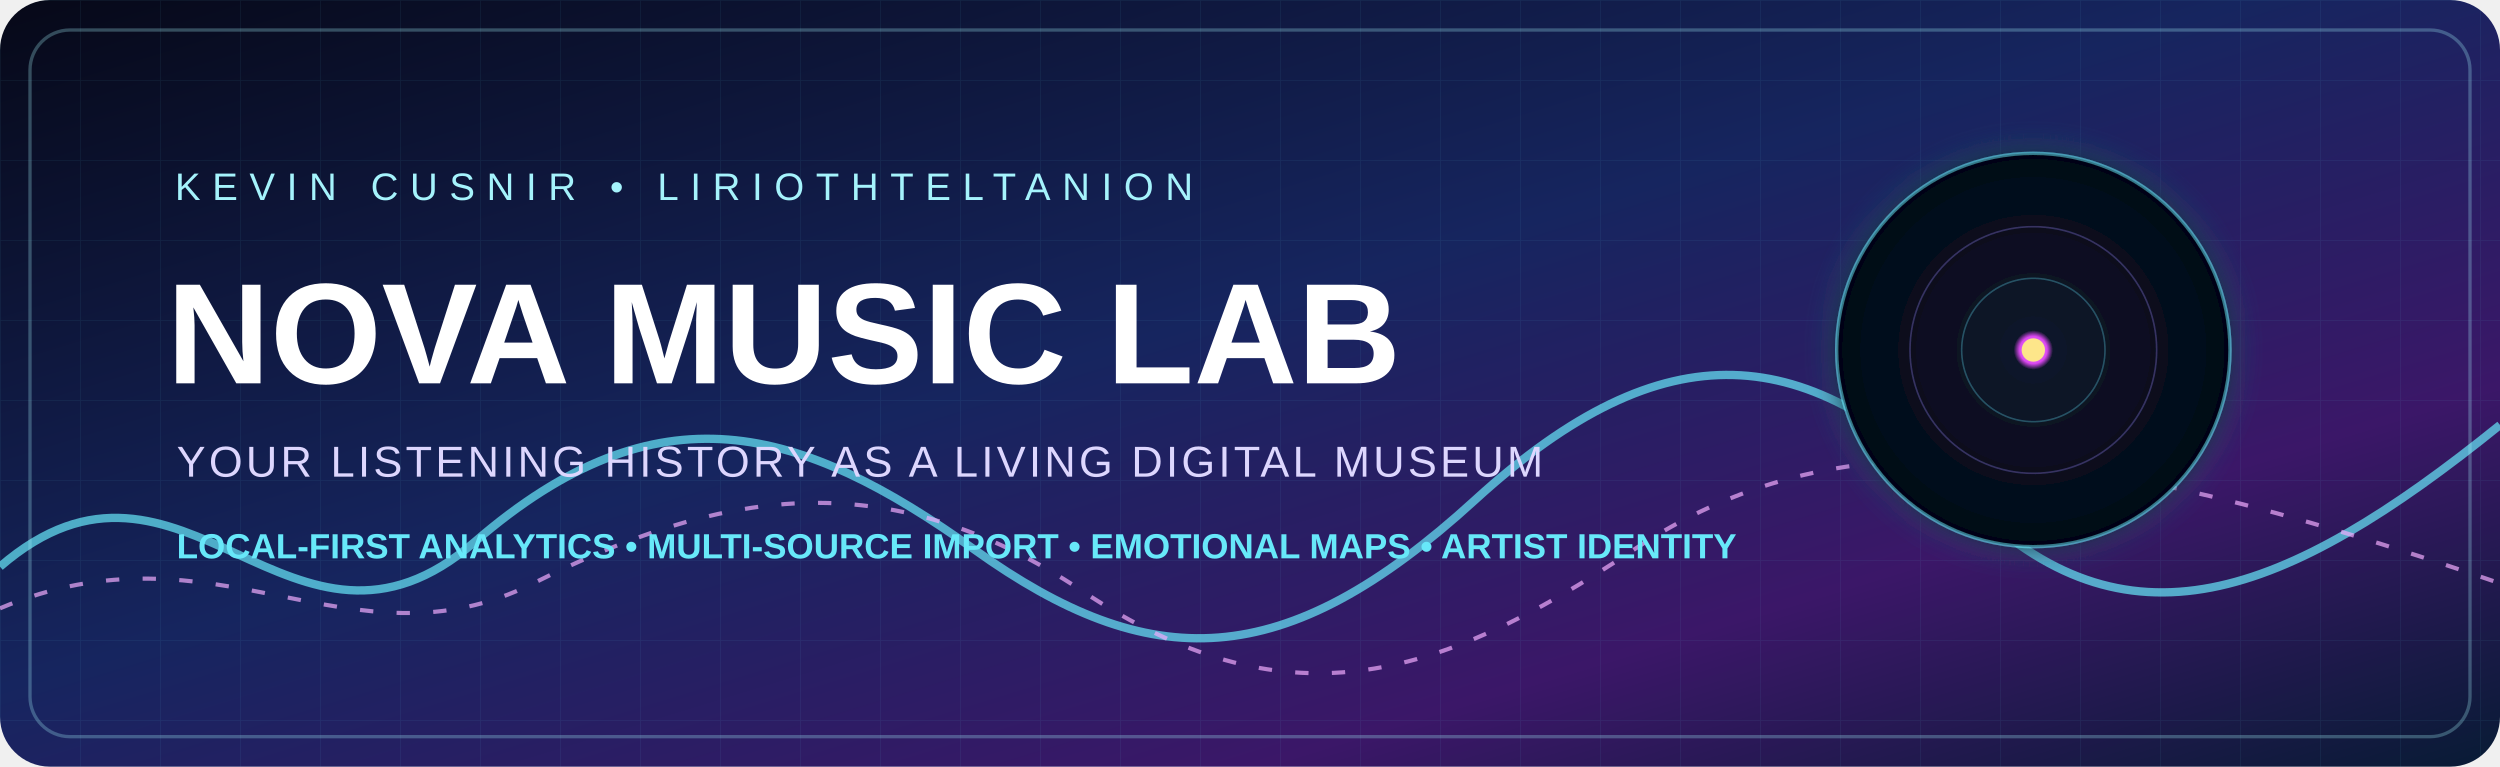
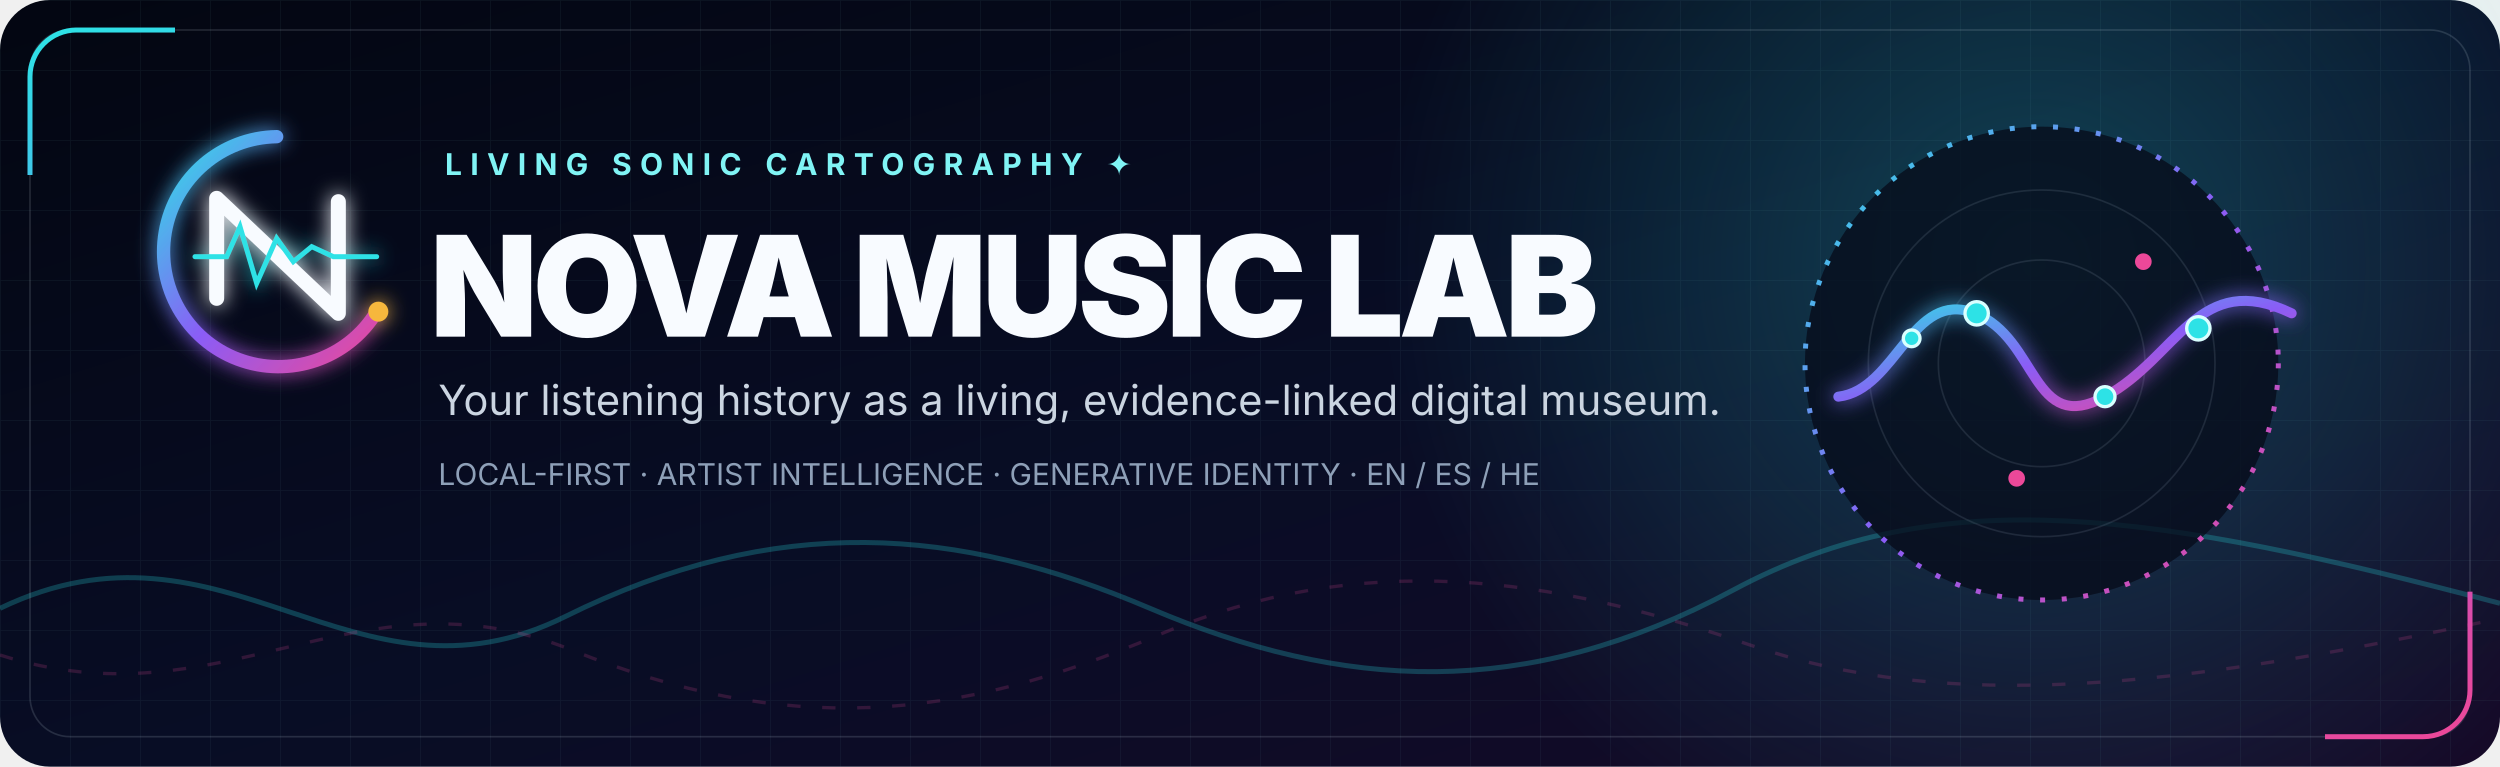
- <svg xmlns="http://www.w3.org/2000/svg" width="1500" height="460" viewBox="0 0 1500 460" role="img" aria-labelledby="title desc">
+ <svg xmlns="http://www.w3.org/2000/svg" width="1500" height="460" viewBox="0 0 1500 460" role="img" aria-labelledby="title description">
  <defs>
    <linearGradient id="bg" x1="0" y1="0" x2="1" y2="1">
-       <stop offset="0%" stop-color="#060817" />
-       <stop offset="45%" stop-color="#16255f" />
-       <stop offset="75%" stop-color="#3b1768" />
-       <stop offset="100%" stop-color="#071b34" />
-       <animate attributeName="x1" values="0;1;0" dur="14s" repeatCount="indefinite" />
+       <stop stop-color="#030611" />
+       <stop offset=".52" stop-color="#080d25" />
+       <stop offset="1" stop-color="#160a28" />
    </linearGradient>
-     <radialGradient id="vinyl">
-       <stop offset="0%" stop-color="#f5d0fe" />
-       <stop offset="7%" stop-color="#d946ef" />
-       <stop offset="10%" stop-color="#0f172a" />
-       <stop offset="100%" stop-color="#020617" />
+     <linearGradient id="nova" x1="0" y1="0" x2="1" y2="1">
+       <stop stop-color="#2de2e6" />
+       <stop offset=".52" stop-color="#8b5cf6" />
+       <stop offset="1" stop-color="#ec4899" />
+     </linearGradient>
+     <radialGradient id="aura">
+       <stop stop-color="#2de2e6" stop-opacity=".25" />
+       <stop offset="1" stop-color="#2de2e6" stop-opacity="0" />
    </radialGradient>
-     <pattern id="grid" width="48" height="48" patternUnits="userSpaceOnUse">
-       <path d="M48 0H0V48" fill="none" stroke="#67e8f9" stroke-opacity=".07" />
+     <pattern id="grid" width="42" height="42" patternUnits="userSpaceOnUse">
+       <path d="M42 0H0V42" fill="none" stroke="#9feff2" stroke-opacity=".055" />
    </pattern>
    <filter id="glow" x="-80%" y="-80%" width="260%" height="260%">
-       <feGaussianBlur stdDeviation="9" result="b" />
+       <feGaussianBlur stdDeviation="6" result="b" />
      <feMerge>
        <feMergeNode in="b" />
        <feMergeNode in="SourceGraphic" />
      </feMerge>
    </filter>
  </defs>
  <rect width="1500" height="460" rx="30" fill="url(#bg)" />
  <rect width="1500" height="460" rx="30" fill="url(#grid)" />
-   <path d="M0 340 C110 245 175 420 285 325 S480 255 585 330 S770 405 885 300 S1085 205 1180 300 S1370 360 1500 255" fill="none" stroke="#67e8f9" stroke-width="5" opacity=".7">
-     <animate attributeName="d" values="M0 340 C110 245 175 420 285 325 S480 255 585 330 S770 405 885 300 S1085 205 1180 300 S1370 360 1500 255;M0 325 C120 415 185 240 300 335 S485 405 600 295 S785 230 900 335 S1095 395 1200 285 S1380 220 1500 330;M0 340 C110 245 175 420 285 325 S480 255 585 330 S770 405 885 300 S1085 205 1180 300 S1370 360 1500 255" dur="10s" repeatCount="indefinite" />
-   </path>
-   <path d="M0 365 C130 310 210 405 320 350 S530 275 650 355 S860 410 980 330 S1240 260 1500 350" fill="none" stroke="#f0abfc" stroke-width="2.5" stroke-dasharray="8 14" opacity=".7">
-     <animate attributeName="stroke-dashoffset" values="0;-220" dur="8s" repeatCount="indefinite" />
-   </path>
-   <g transform="translate(1220 210)" filter="url(#glow)">
-     <circle r="118" fill="url(#vinyl)" stroke="#67e8f9" stroke-opacity=".5" stroke-width="2">
-       <animateTransform attributeName="transform" type="rotate" from="0" to="360" dur="16s" repeatCount="indefinite" />
-     </circle>
-     <circle r="74" fill="none" stroke="#a78bfa" stroke-opacity=".3" />
-     <circle r="43" fill="none" stroke="#67e8f9" stroke-opacity=".3" />
-     <circle r="7" fill="#fde68a" />
+   <circle cx="1220" cy="160" r="390" fill="url(#aura)" />
+   <path d="M0 365c135-65 212 68 339 5s236-54 351-5 225 56 350-11 255-46 460 8" fill="none" stroke="#2de2e6" stroke-opacity=".24" stroke-width="3" />
+   <path d="M0 393c134 43 214-55 343-3s230 43 352-9 236-35 355 6 256 26 450-16" fill="none" stroke="#ec4899" stroke-opacity=".18" stroke-width="2" stroke-dasharray="8 13" />
+   <g transform="translate(92 78)" filter="url(#glow)">
+     <path d="M74 4A69 69 0 1 0 134 109" fill="none" stroke="url(#nova)" stroke-width="8" stroke-linecap="round" />
+     <circle cx="135" cy="109" r="6" fill="#f6b73c" />
+     <path d="M38 101V41l73 69V43" fill="none" stroke="#f8fbff" stroke-width="9" stroke-linecap="round" stroke-linejoin="round" />
+     <path d="M25 76h19l8-18 10 34 12-27 10 14 11-9 13 6h26" fill="none" stroke="#2de2e6" stroke-width="3" stroke-linecap="round" />
  </g>
-   <g font-family="Segoe UI,Arial,sans-serif">
-     <text x="105" y="120" fill="#a5f3fc" font-size="23" letter-spacing="7">KEVIN CUSNIR • LIRIOTHTELTANION</text>
-     <text x="100" y="230" fill="#fff" font-size="86" font-weight="900">NOVA MUSIC LAB</text>
-     <text x="106" y="286" fill="#ddd6fe" font-size="26" letter-spacing="2">YOUR LISTENING HISTORY AS A LIVING DIGITAL MUSEUM</text>
-     <text x="106" y="335" fill="#67e8f9" font-size="21" font-weight="650">LOCAL-FIRST ANALYTICS • MULTI-SOURCE IMPORT • EMOTIONAL MAPS • ARTIST IDENTITY<animate attributeName="opacity" values=".55;1;.55" dur="4s" repeatCount="indefinite" />
-     </text>
+   <g font-family="Inter,Segoe UI,Arial,sans-serif">
+     <text x="267" y="105" fill="#80f4f5" font-size="18" font-weight="750" letter-spacing="5">LIVING SONIC CARTOGRAPHY ✦</text>
+     <text x="258" y="202" fill="#f8fbff" font-size="84" font-weight="900" letter-spacing="-3">NOVA MUSIC LAB</text>
+     <text x="263" y="249" fill="#cbd5e1" font-size="25">Your listening history as a living, evidence-linked digital museum.</text>
+     <text x="263" y="291" fill="#8ea0b8" font-size="18">LOCAL-FIRST · ARTIST INTELLIGENCE · GENERATIVE IDENTITY · EN / ES / HE</text>
  </g>
-   <rect x="18" y="18" width="1464" height="424" rx="24" fill="none" stroke="#a5f3fc" stroke-opacity=".28" stroke-width="2">
-     <animate attributeName="stroke-opacity" values=".15;.58;.15" dur="5.5s" repeatCount="indefinite" />
-   </rect>
+   <g transform="translate(1225 218)">
+     <circle r="142" fill="#060a19" fill-opacity=".75" stroke="url(#nova)" stroke-width="3" stroke-dasharray="3 10" />
+     <circle r="104" fill="none" stroke="#94a3b8" stroke-opacity=".16" />
+     <circle r="62" fill="none" stroke="#94a3b8" stroke-opacity=".16" />
+     <path d="M-122 20c35-4 44-65 82-50s34 74 78 50 56-77 112-50" fill="none" stroke="url(#nova)" stroke-width="6" stroke-linecap="round" filter="url(#glow)" />
+     <g fill="#2de2e6" stroke="#d9ffff" stroke-width="2">
+       <circle cx="-78" cy="-15" r="5" />
+       <circle cx="-39" cy="-30" r="7" />
+       <circle cx="38" cy="20" r="6" />
+       <circle cx="94" cy="-21" r="7" />
+     </g>
+     <circle cx="-15" cy="69" r="5" fill="#ec4899" />
+     <circle cx="61" cy="-61" r="5" fill="#ec4899" />
+   </g>
+   <rect x="18" y="18" width="1464" height="424" rx="24" fill="none" stroke="#e2f9ff" stroke-opacity=".14" />
+   <path d="M18 105V46a28 28 0 0 1 28-28h59M1395 442h59a28 28 0 0 0 28-28v-59" fill="none" stroke="url(#nova)" stroke-width="3" />
</svg>
